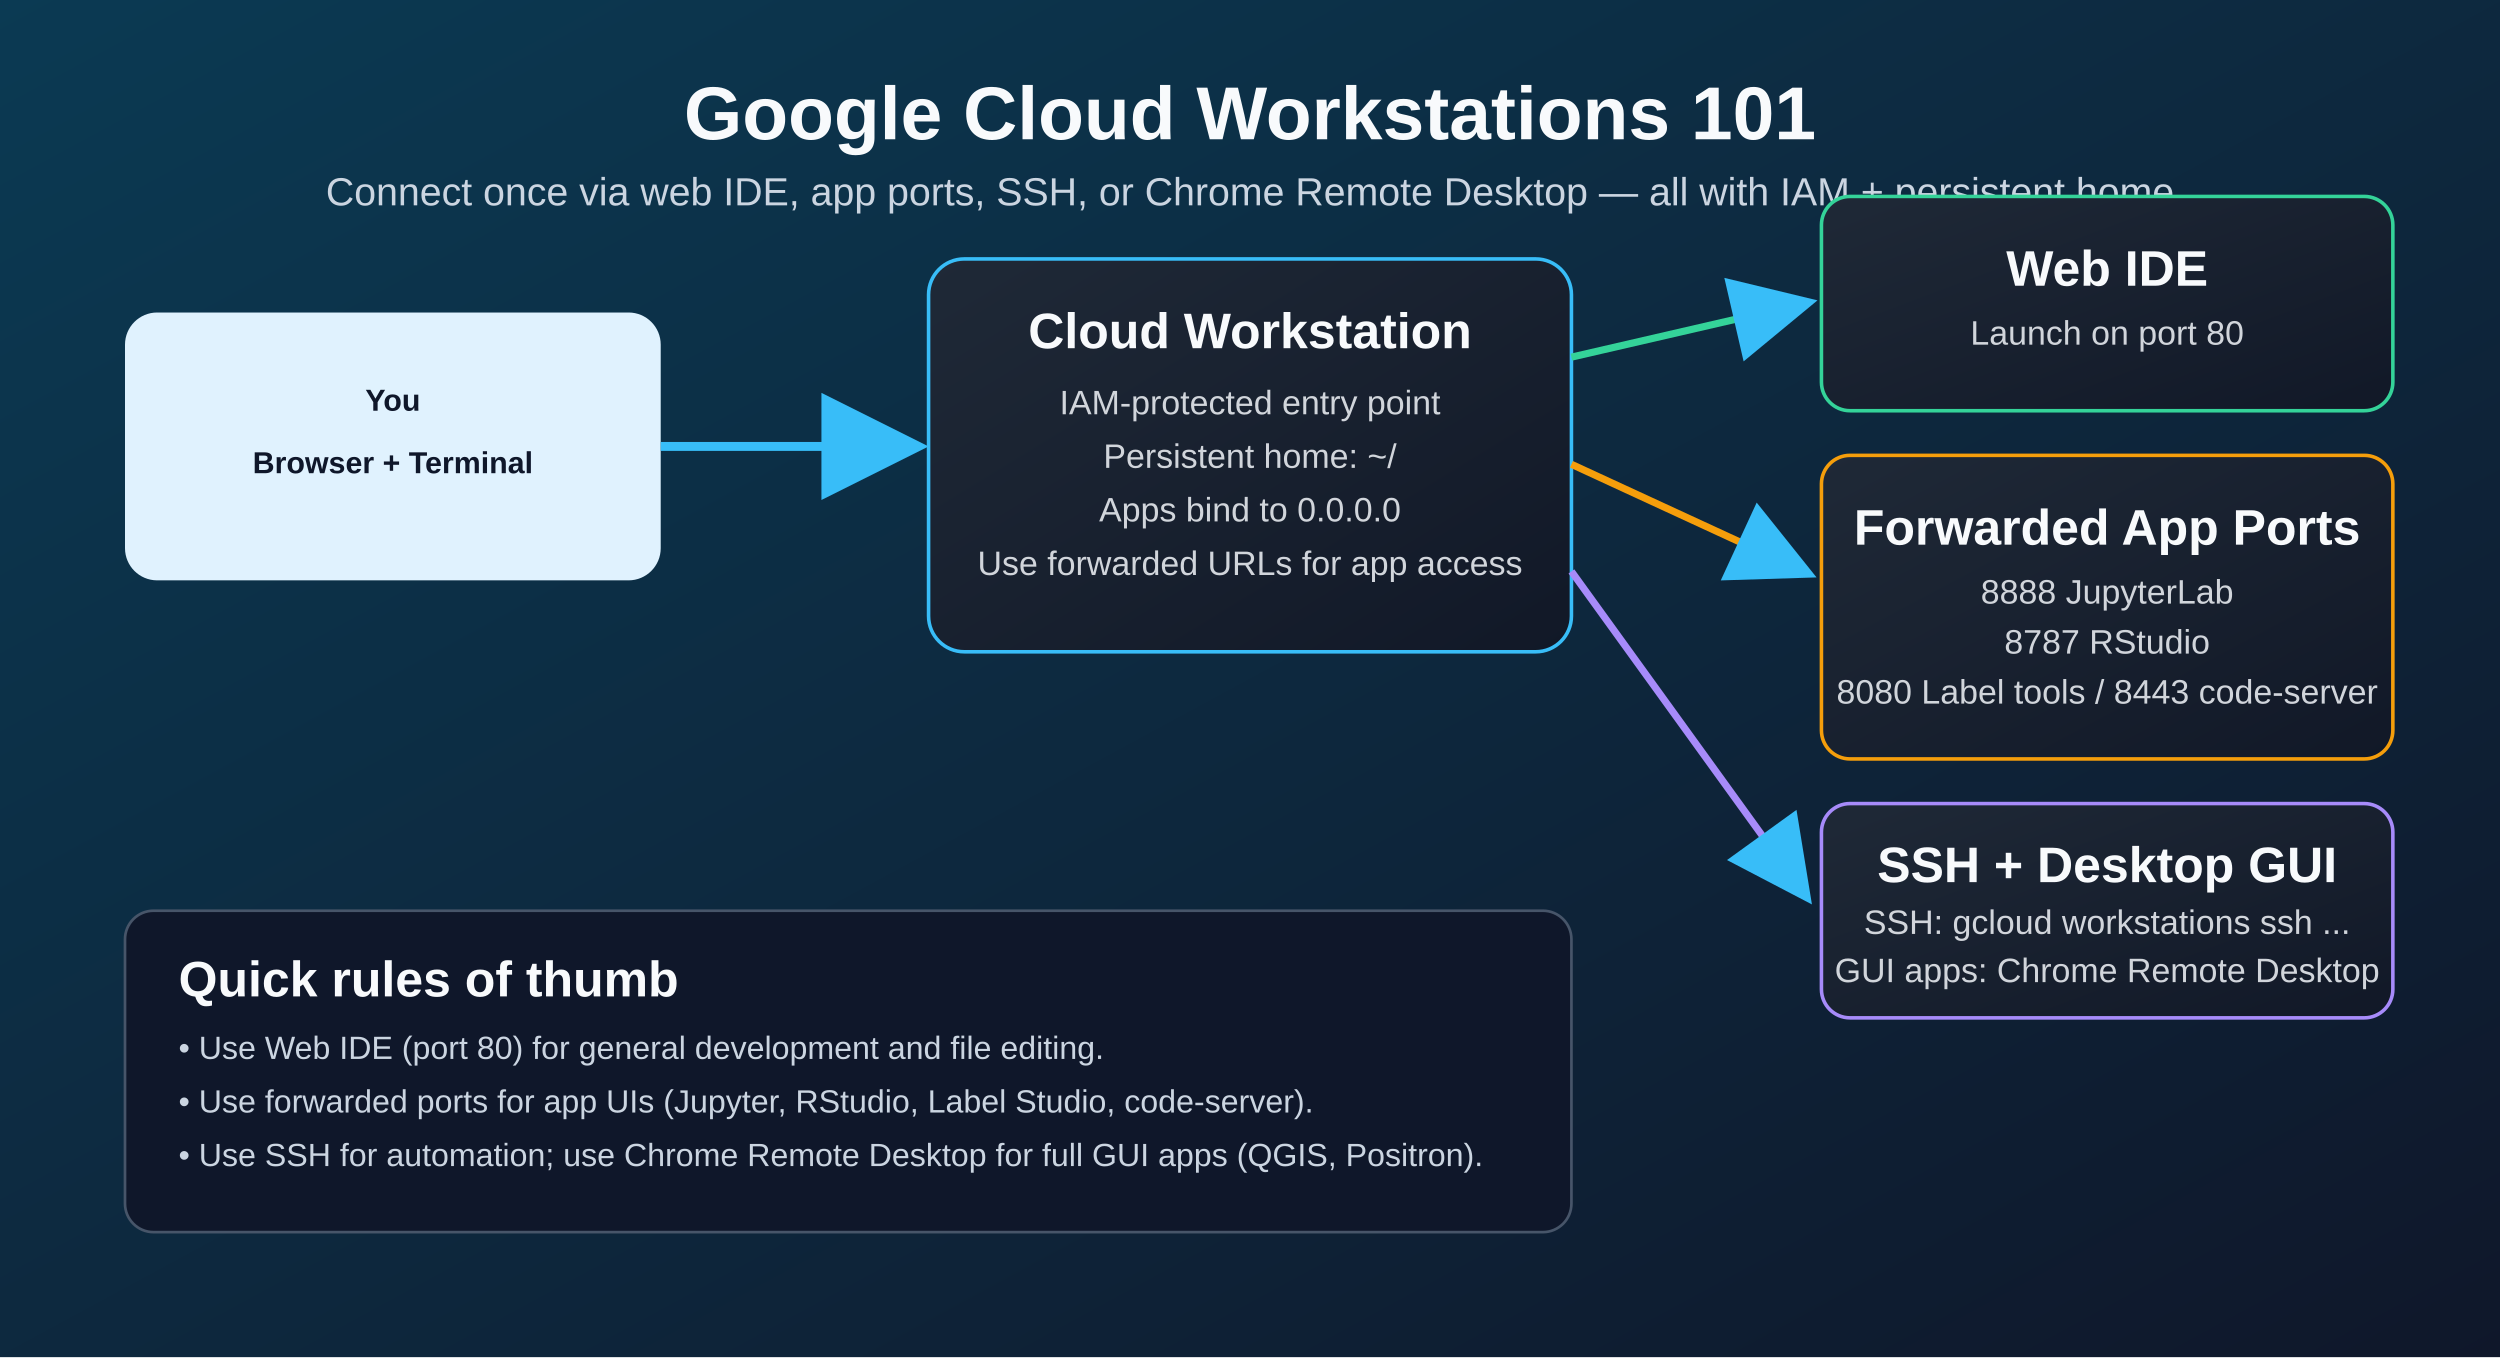
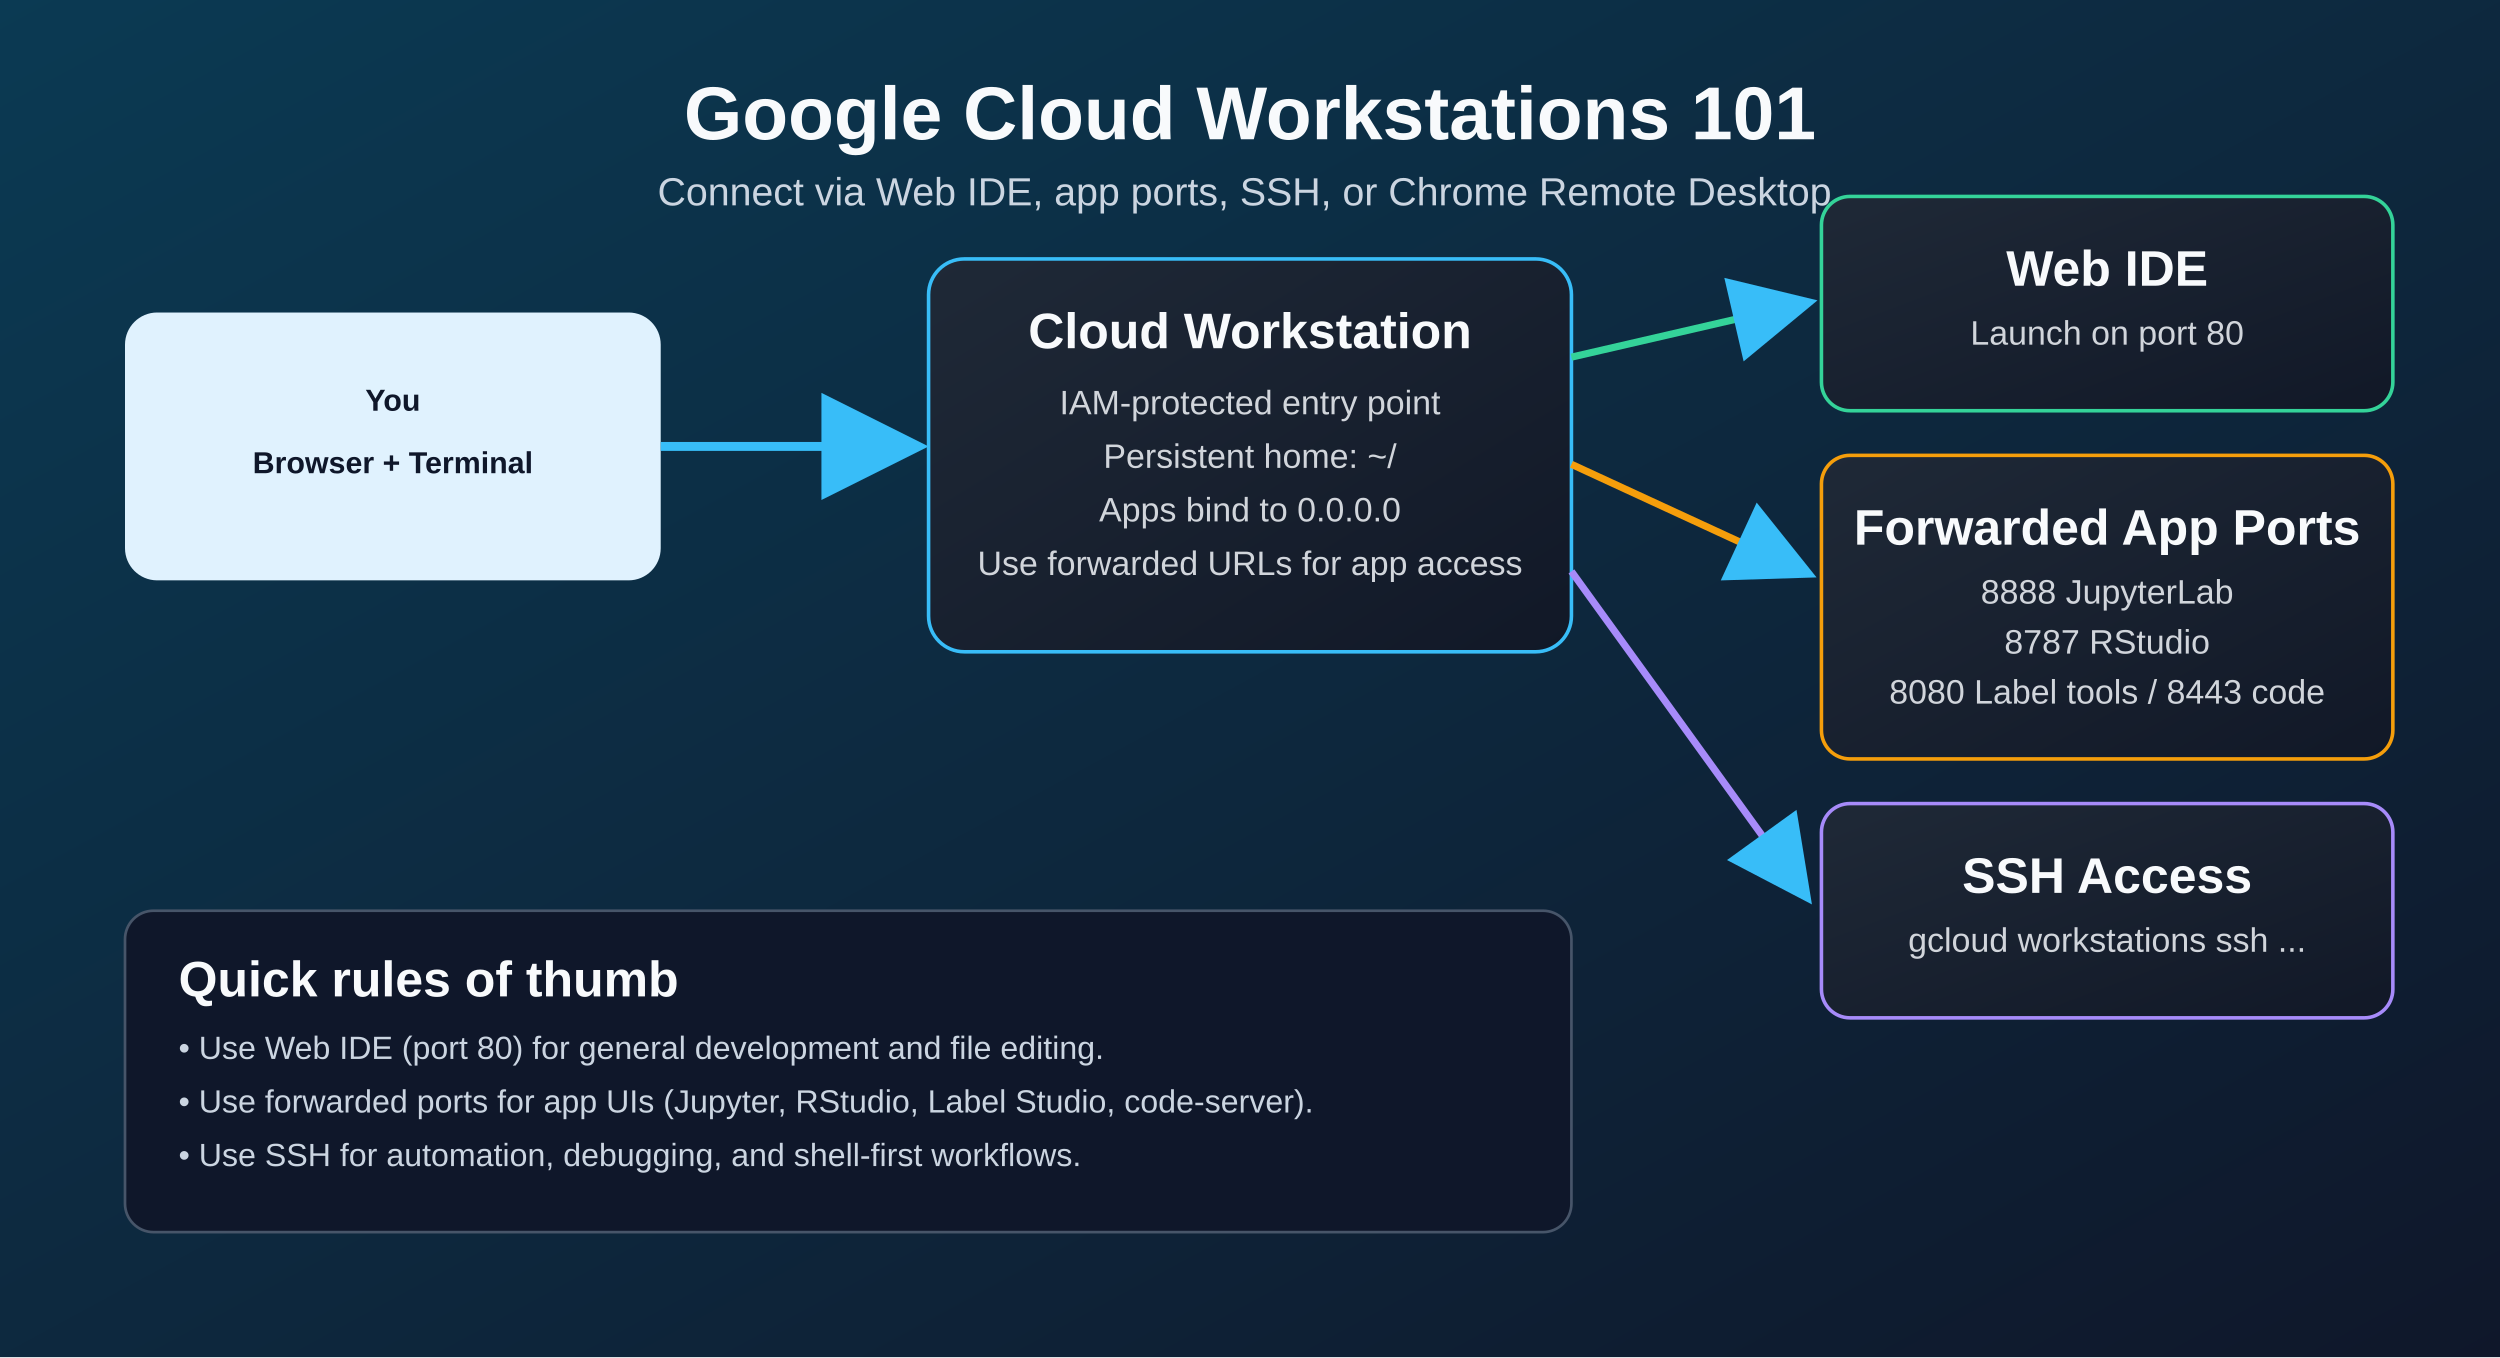
<svg xmlns="http://www.w3.org/2000/svg" width="1400" height="760" viewBox="0 0 1400 760" role="img" aria-labelledby="title desc">
  <defs>
    <linearGradient id="bg" x1="0" y1="0" x2="1" y2="1">
      <stop offset="0%" stop-color="#0b3a53" />
      <stop offset="100%" stop-color="#0f172a" />
    </linearGradient>
    <linearGradient id="card" x1="0" y1="0" x2="1" y2="1">
      <stop offset="0%" stop-color="#1f2937" />
      <stop offset="100%" stop-color="#111827" />
    </linearGradient>
    <style>
      .title { font: 700 42px 'Segoe UI', Arial, sans-serif; fill: #f8fafc; }
      .subtitle { font: 500 22px 'Segoe UI', Arial, sans-serif; fill: #cbd5e1; }
      .cardTitle { font: 700 28px 'Segoe UI', Arial, sans-serif; fill: #f8fafc; }
      .cardText { font: 500 19px 'Segoe UI', Arial, sans-serif; fill: #d1d5db; }
      .chip { font: 700 17px 'Segoe UI', Arial, sans-serif; fill: #0f172a; }
      .footer { font: 500 18px 'Segoe UI', Arial, sans-serif; fill: #cbd5e1; }
    </style>
    <marker id="arrow" markerWidth="12" markerHeight="12" refX="10" refY="6" orient="auto" markerUnits="strokeWidth">
      <path d="M0,0 L12,6 L0,12 z" fill="#38bdf8" />
    </marker>
  </defs>
  <rect x="0" y="0" width="1400" height="760" fill="url(#bg)" />
  <text x="700" y="78" text-anchor="middle" class="title">Google Cloud Workstations 101</text>
-   <text x="700" y="115" text-anchor="middle" class="subtitle">Connect once via web IDE, app ports, SSH, or Chrome Remote Desktop — all with IAM + persistent home</text>
+   <text x="700" y="115" text-anchor="middle" class="subtitle">Connect via Web IDE, app ports, SSH, or Chrome Remote Desktop.</text>
  <rect x="70" y="175" width="300" height="150" rx="18" fill="#e0f2fe" />
  <text x="220" y="230" text-anchor="middle" class="chip">You</text>
  <text x="220" y="265" text-anchor="middle" class="chip">Browser + Terminal</text>
  <rect x="520" y="145" width="360" height="220" rx="20" fill="url(#card)" stroke="#38bdf8" stroke-width="2" />
  <text x="700" y="195" text-anchor="middle" class="cardTitle">Cloud Workstation</text>
  <text x="700" y="232" text-anchor="middle" class="cardText">IAM-protected entry point</text>
  <text x="700" y="262" text-anchor="middle" class="cardText">Persistent home: ~/</text>
  <text x="700" y="292" text-anchor="middle" class="cardText">Apps bind to 0.0.0.0</text>
  <text x="700" y="322" text-anchor="middle" class="cardText">Use forwarded URLs for app access</text>
  <rect x="1020" y="110" width="320" height="120" rx="16" fill="url(#card)" stroke="#34d399" stroke-width="2" />
  <text x="1180" y="160" text-anchor="middle" class="cardTitle">Web IDE</text>
  <text x="1180" y="193" text-anchor="middle" class="cardText">Launch on port 80</text>
  <rect x="1020" y="255" width="320" height="170" rx="16" fill="url(#card)" stroke="#f59e0b" stroke-width="2" />
  <text x="1180" y="305" text-anchor="middle" class="cardTitle">Forwarded App Ports</text>
  <text x="1180" y="338" text-anchor="middle" class="cardText">8888 JupyterLab</text>
  <text x="1180" y="366" text-anchor="middle" class="cardText">8787 RStudio</text>
-   <text x="1180" y="394" text-anchor="middle" class="cardText">8080 Label tools / 8443 code-server</text>
+   <text x="1180" y="394" text-anchor="middle" class="cardText">8080 Label tools / 8443 code</text>
  <rect x="1020" y="450" width="320" height="120" rx="16" fill="url(#card)" stroke="#a78bfa" stroke-width="2" />
-   <text x="1180" y="494" text-anchor="middle" class="cardTitle">SSH + Desktop GUI</text>
-   <text x="1180" y="523" text-anchor="middle" class="cardText">SSH: gcloud workstations ssh ...</text>
-   <text x="1180" y="550" text-anchor="middle" class="cardText">GUI apps: Chrome Remote Desktop</text>
+   <text x="1180" y="500" text-anchor="middle" class="cardTitle">SSH Access</text>
+   <text x="1180" y="533" text-anchor="middle" class="cardText">gcloud workstations ssh ...</text>
  <path d="M370 250 L510 250" stroke="#38bdf8" stroke-width="5" fill="none" marker-end="url(#arrow)" />
  <path d="M880 200 L1010 170" stroke="#34d399" stroke-width="4" fill="none" marker-end="url(#arrow)" />
  <path d="M880 260 L1010 320" stroke="#f59e0b" stroke-width="4" fill="none" marker-end="url(#arrow)" />
  <path d="M880 320 L1010 500" stroke="#a78bfa" stroke-width="4" fill="none" marker-end="url(#arrow)" />
  <rect x="70" y="510" width="810" height="180" rx="16" fill="#0f172a" stroke="#475569" stroke-width="1.5" />
  <text x="100" y="558" class="cardTitle" font-size="24">Quick rules of thumb</text>
  <text x="100" y="593" class="footer">• Use Web IDE (port 80) for general development and file editing.</text>
  <text x="100" y="623" class="footer">• Use forwarded ports for app UIs (Jupyter, RStudio, Label Studio, code-server).</text>
-   <text x="100" y="653" class="footer">• Use SSH for automation; use Chrome Remote Desktop for full GUI apps (QGIS, Positron).</text>
+   <text x="100" y="653" class="footer">• Use SSH for automation, debugging, and shell-first workflows.</text>
</svg>
